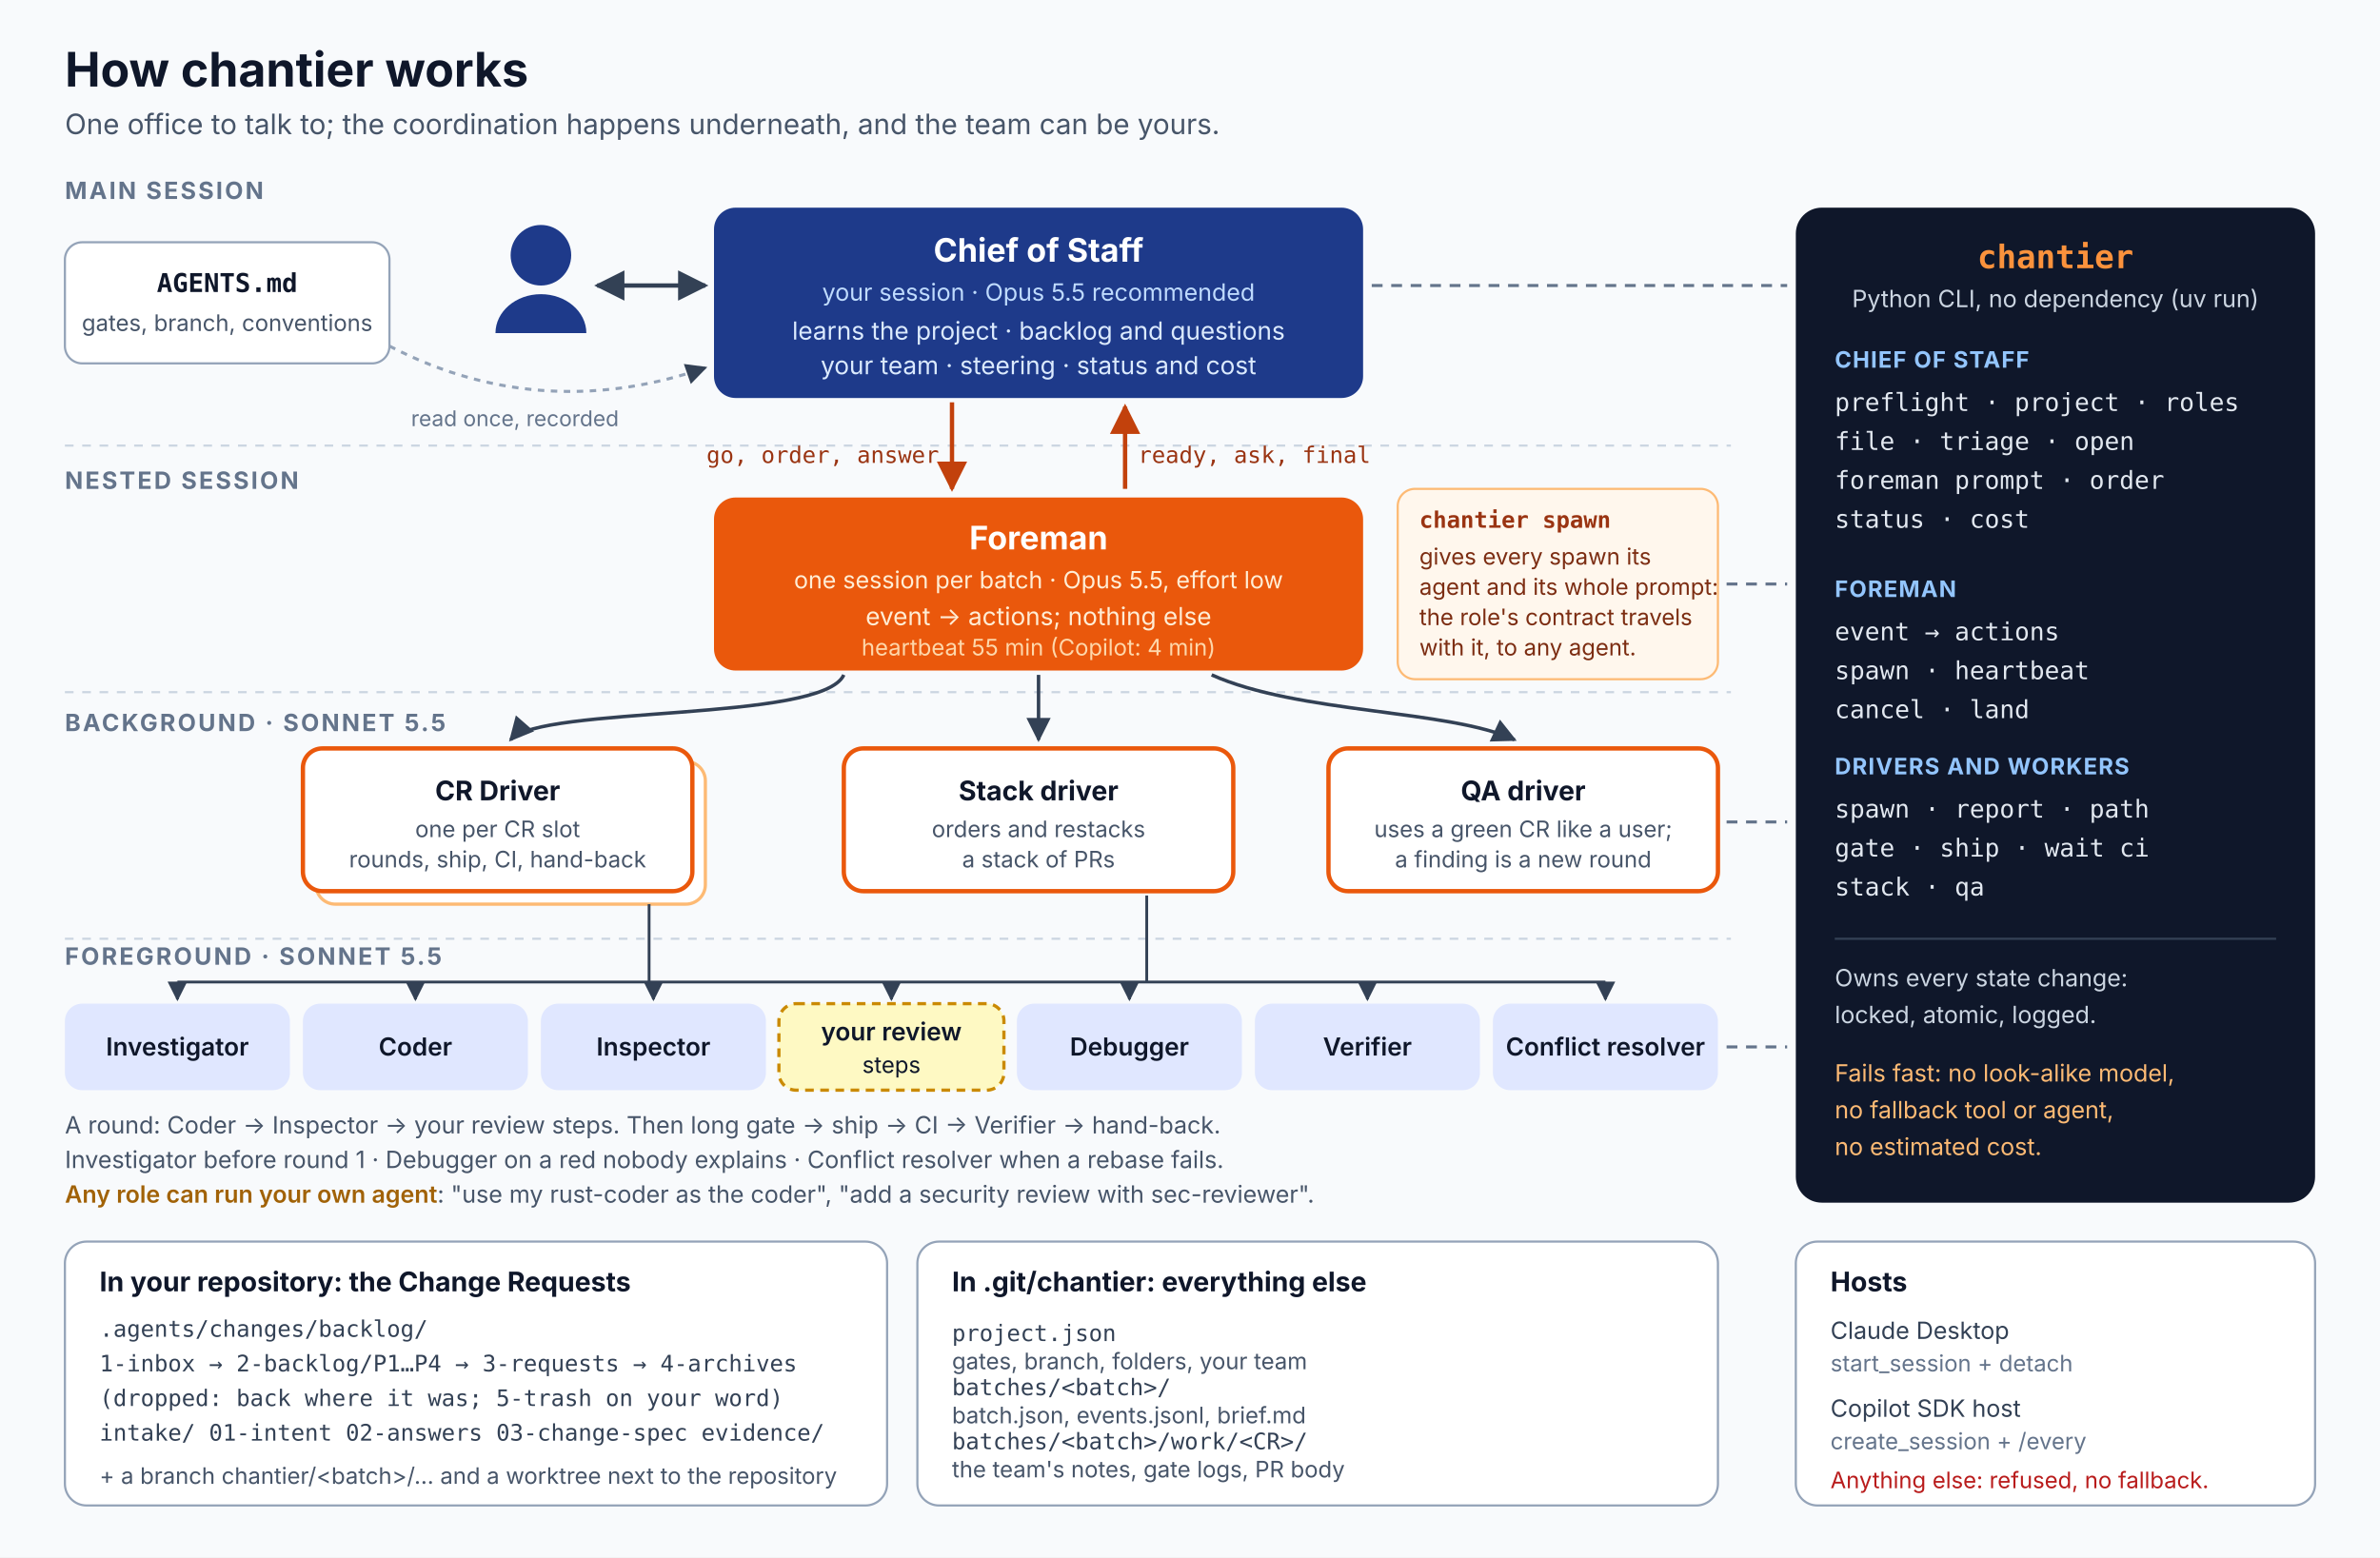
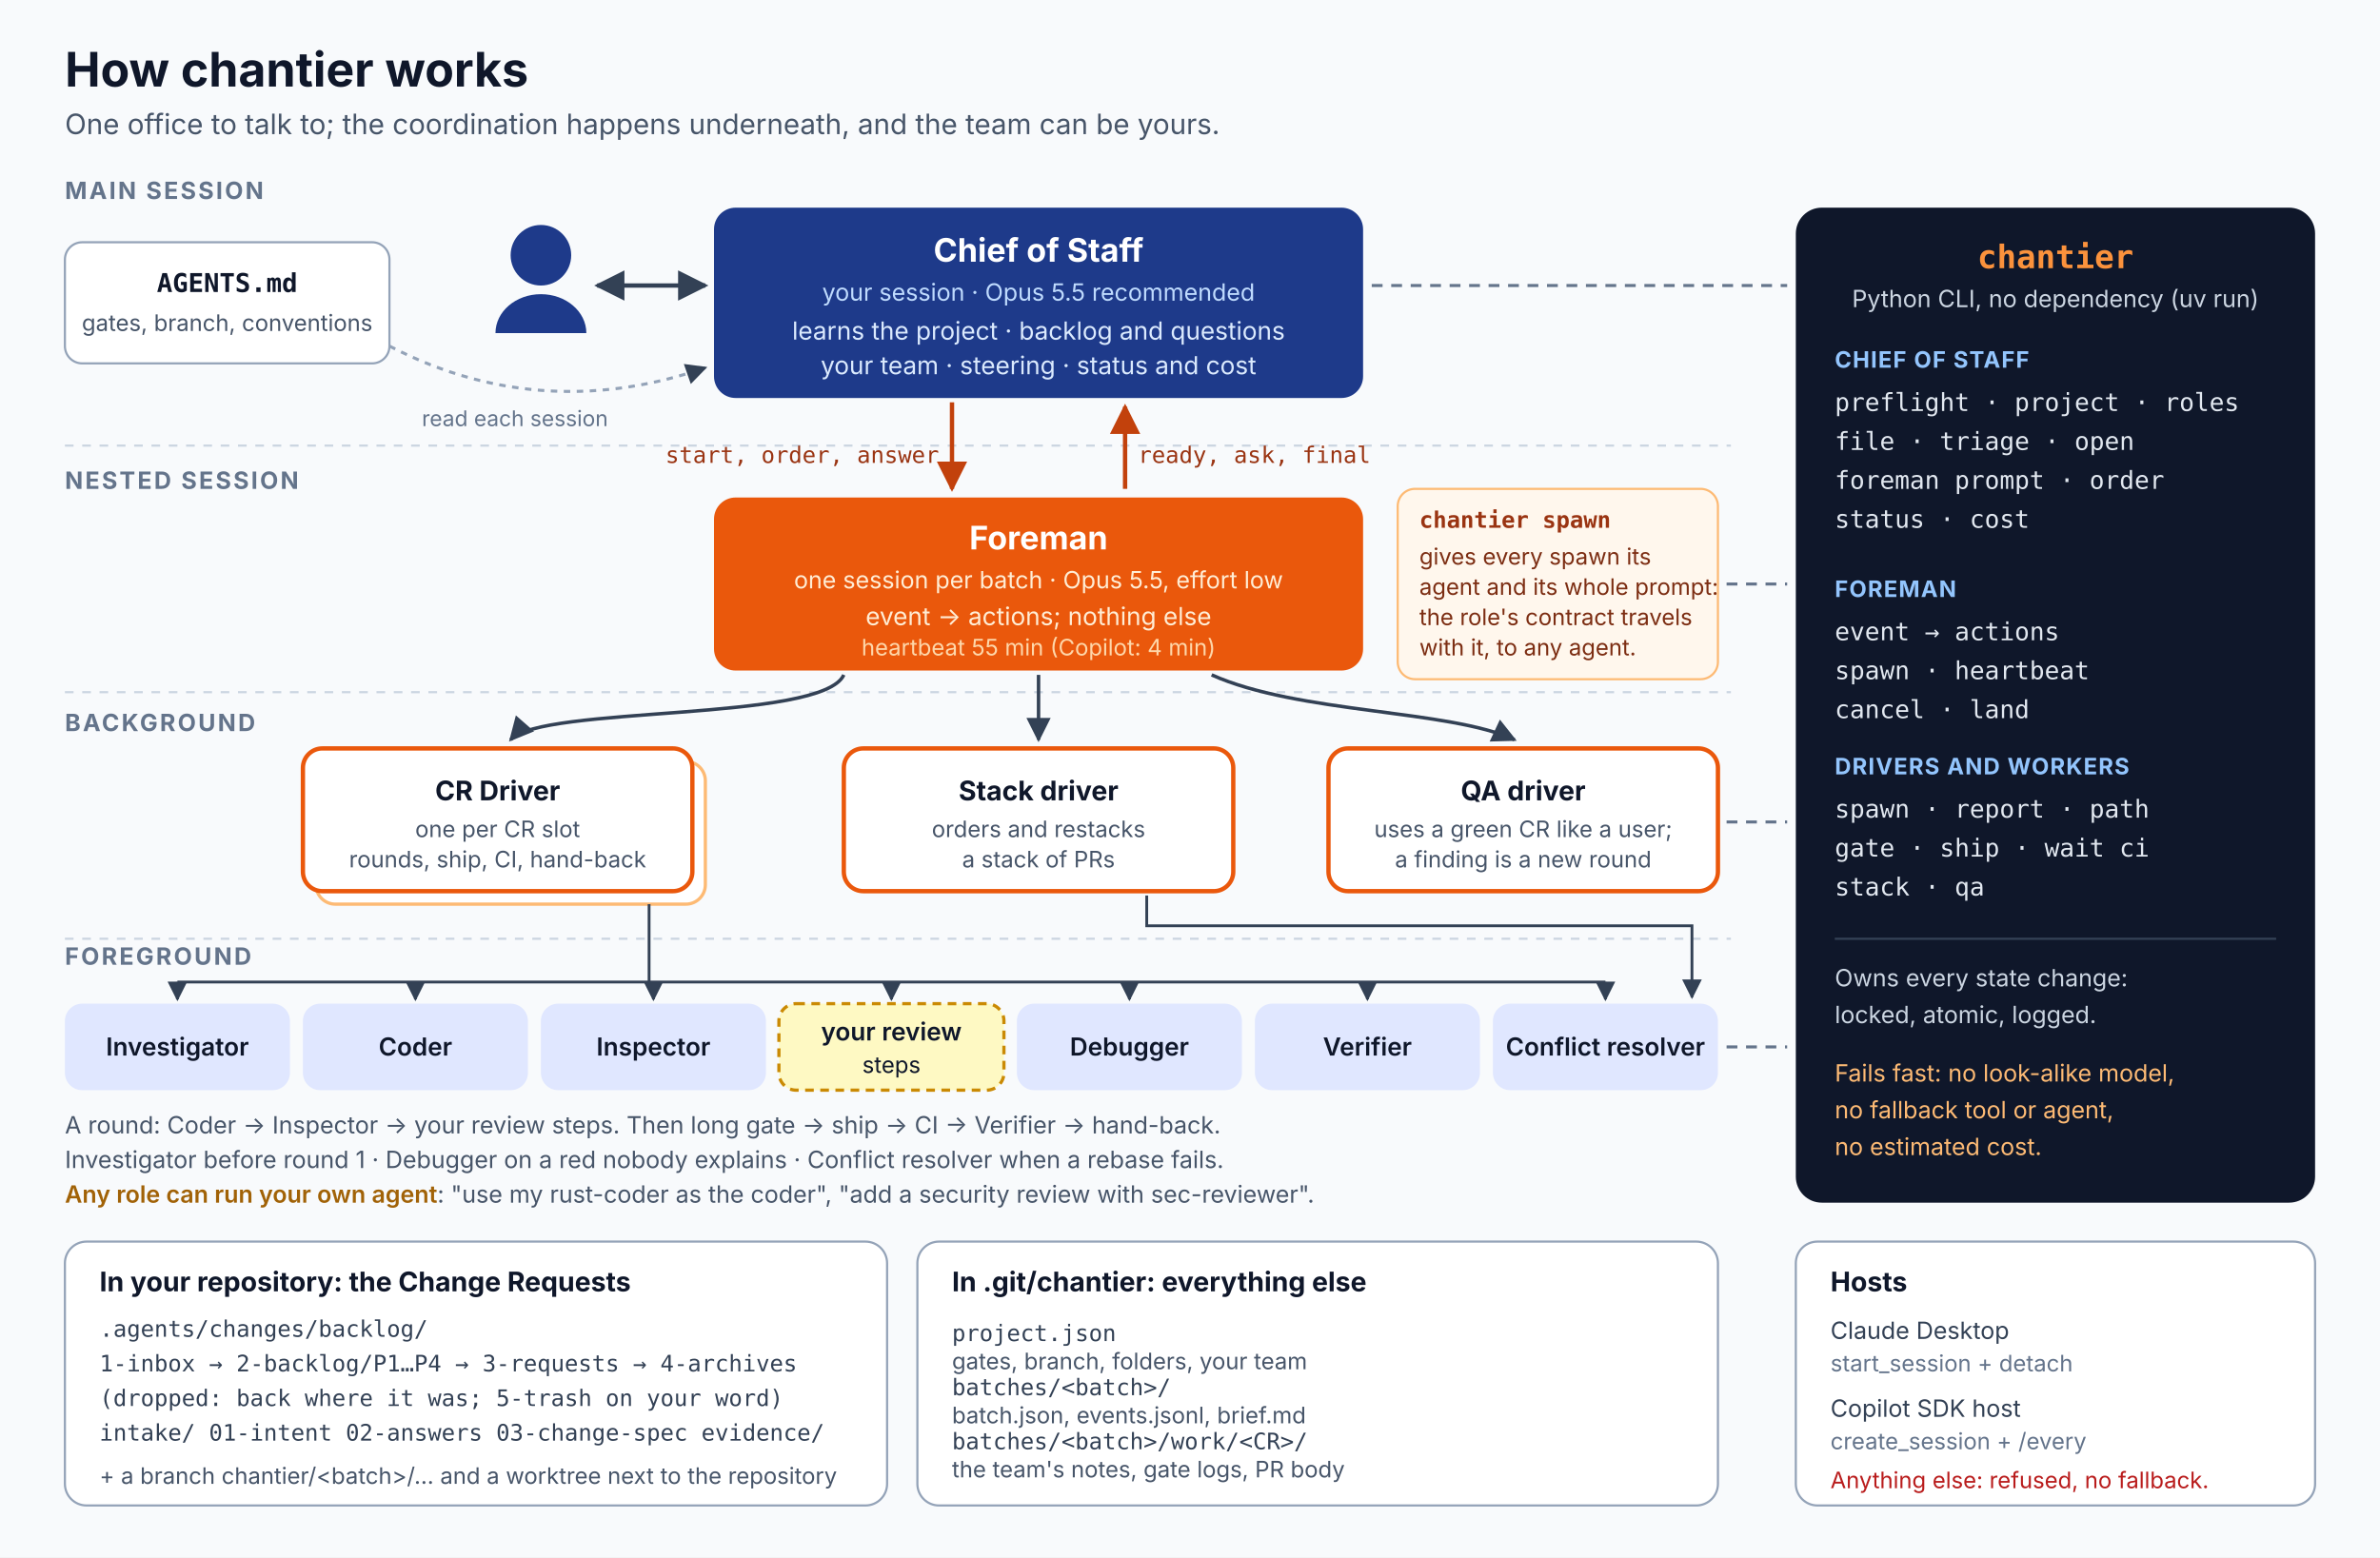
<svg xmlns="http://www.w3.org/2000/svg" viewBox="0 0 1100 720" width="1100" height="720" font-family="Inter, Segoe UI, Helvetica, Arial, sans-serif">
  <defs>
    <marker id="arrow" viewBox="0 0 10 10" refX="9" refY="5" markerWidth="7" markerHeight="7" orient="auto-start-reverse">
      <path d="M0,0 L10,5 L0,10 z" fill="#334155" />
    </marker>
    <marker id="arrow-orange" viewBox="0 0 10 10" refX="9" refY="5" markerWidth="7" markerHeight="7" orient="auto-start-reverse">
      <path d="M0,0 L10,5 L0,10 z" fill="#c2410c" />
    </marker>
  </defs>
  <rect width="1100" height="720" fill="#f8fafc" />
  <text x="30" y="40" font-size="22" font-weight="700" fill="#0f172a">How chantier works</text>
  <text x="30" y="62" font-size="13" fill="#475569">One office to talk to; the coordination happens underneath, and the team can be yours.</text>
  <g font-size="11" font-weight="700" fill="#64748b" letter-spacing="1">
    <text x="30" y="92">MAIN SESSION</text>
    <text x="30" y="226">NESTED SESSION</text>
-     <text x="30" y="338">BACKGROUND · SONNET 5.5</text>
-     <text x="30" y="446">FOREGROUND · SONNET 5.5</text>
+     <text x="30" y="338">BACKGROUND</text>
+     <text x="30" y="446">FOREGROUND</text>
  </g>
  <g stroke="#cbd5e1" stroke-dasharray="4 4">
    <line x1="30" y1="206" x2="800" y2="206" />
    <line x1="30" y1="320" x2="800" y2="320" />
    <line x1="30" y1="434" x2="800" y2="434" />
  </g>
  <rect x="30" y="112" width="150" height="56" rx="8" fill="#ffffff" stroke="#94a3b8" />
  <text x="105" y="135" font-size="12" font-weight="700" fill="#0f172a" text-anchor="middle" font-family="ui-monospace, Menlo, monospace">AGENTS.md</text>
  <text x="105" y="153" font-size="10.5" fill="#475569" text-anchor="middle">gates, branch, conventions</text>
  <path d="M180,160 C230,186 280,186 326,170" stroke="#94a3b8" stroke-width="1.4" fill="none" stroke-dasharray="3 3" marker-end="url(#arrow)" />
-   <text x="238" y="197" font-size="10" fill="#64748b" text-anchor="middle">read once, recorded</text>
+   <text x="238" y="197" font-size="10" fill="#64748b" text-anchor="middle">read each session</text>
  <circle cx="250" cy="118" r="14" fill="#1e3a8a" />
  <path d="M229,154 a21,18 0 0 1 42,0 z" fill="#1e3a8a" />
  <line x1="276" y1="132" x2="326" y2="132" stroke="#334155" stroke-width="2" marker-start="url(#arrow)" marker-end="url(#arrow)" />
  <rect x="330" y="96" width="300" height="88" rx="10" fill="#1e3a8a" />
  <text x="480" y="121" font-size="15" font-weight="700" fill="#ffffff" text-anchor="middle">Chief of Staff</text>
  <text x="480" y="139" font-size="11" fill="#bfdbfe" text-anchor="middle">your session · Opus 5.5 recommended</text>
  <text x="480" y="157" font-size="11.5" fill="#dbeafe" text-anchor="middle">learns the project · backlog and questions</text>
  <text x="480" y="173" font-size="11.5" fill="#dbeafe" text-anchor="middle">your team · steering · status and cost</text>
  <line x1="440" y1="186" x2="440" y2="226" stroke="#c2410c" stroke-width="2" marker-end="url(#arrow-orange)" />
  <line x1="520" y1="226" x2="520" y2="188" stroke="#c2410c" stroke-width="2" marker-end="url(#arrow-orange)" />
-   <text x="434" y="214" font-size="10.5" fill="#9a3412" text-anchor="end" font-family="ui-monospace, Menlo, monospace">go, order, answer</text>
+   <text x="434" y="214" font-size="10.5" fill="#9a3412" text-anchor="end" font-family="ui-monospace, Menlo, monospace">start, order, answer</text>
  <text x="526" y="214" font-size="10.5" fill="#9a3412" font-family="ui-monospace, Menlo, monospace">ready, ask, final</text>
  <rect x="330" y="230" width="300" height="80" rx="10" fill="#ea580c" />
  <text x="480" y="254" font-size="15" font-weight="700" fill="#ffffff" text-anchor="middle">Foreman</text>
  <text x="480" y="272" font-size="11" fill="#ffedd5" text-anchor="middle">one session per batch · Opus 5.5, effort low</text>
  <text x="480" y="289" font-size="11.5" fill="#ffedd5" text-anchor="middle">event → actions; nothing else</text>
  <text x="480" y="303" font-size="10.5" fill="#fed7aa" text-anchor="middle">heartbeat 55 min (Copilot: 4 min)</text>
  <rect x="646" y="226" width="148" height="88" rx="8" fill="#fff7ed" stroke="#fdba74" />
  <text x="656" y="244" font-size="10.5" font-weight="700" fill="#9a3412" font-family="ui-monospace, Menlo, monospace">chantier spawn</text>
  <g font-size="10.5" fill="#7c2d12">
    <text x="656" y="261">gives every spawn its</text>
    <text x="656" y="275">agent and its whole prompt:</text>
    <text x="656" y="289">the role's contract travels</text>
    <text x="656" y="303">with it, to any agent.</text>
  </g>
  <g font-size="12.5" font-weight="700" fill="#0f172a" text-anchor="middle">
    <rect x="146" y="352" width="180" height="66" rx="9" fill="#ffffff" stroke="#fdba74" stroke-width="1.5" />
    <rect x="140" y="346" width="180" height="66" rx="9" fill="#ffffff" stroke="#ea580c" stroke-width="2" />
    <text x="230" y="370">CR Driver</text>
    <text x="230" y="387" font-size="10.5" font-weight="400" fill="#475569">one per CR slot</text>
    <text x="230" y="401" font-size="10.5" font-weight="400" fill="#475569">rounds, ship, CI, hand-back</text>
    <rect x="390" y="346" width="180" height="66" rx="9" fill="#ffffff" stroke="#ea580c" stroke-width="2" />
    <text x="480" y="370">Stack driver</text>
    <text x="480" y="387" font-size="10.5" font-weight="400" fill="#475569">orders and restacks</text>
    <text x="480" y="401" font-size="10.5" font-weight="400" fill="#475569">a stack of PRs</text>
    <rect x="614" y="346" width="180" height="66" rx="9" fill="#ffffff" stroke="#ea580c" stroke-width="2" />
    <text x="704" y="370">QA driver</text>
    <text x="704" y="387" font-size="10.5" font-weight="400" fill="#475569">uses a green CR like a user;</text>
    <text x="704" y="401" font-size="10.5" font-weight="400" fill="#475569">a finding is a new round</text>
  </g>
  <g stroke="#334155" stroke-width="1.6" fill="none" marker-end="url(#arrow)">
    <path d="M390,312 C380,334 250,326 236,342" />
    <line x1="480" y1="312" x2="480" y2="342" />
    <path d="M560,312 C600,330 670,328 700,342" />
  </g>
  <g font-size="11.5" font-weight="600" fill="#0f172a" text-anchor="middle">
    <rect x="30" y="464" width="104" height="40" rx="8" fill="#e0e7ff" />
    <text x="82" y="488">Investigator</text>
    <rect x="140" y="464" width="104" height="40" rx="8" fill="#e0e7ff" />
    <text x="192" y="488">Coder</text>
    <rect x="250" y="464" width="104" height="40" rx="8" fill="#e0e7ff" />
    <text x="302" y="488">Inspector</text>
    <rect x="360" y="464" width="104" height="40" rx="8" fill="#fef9c3" stroke="#ca8a04" stroke-width="1.5" stroke-dasharray="4 3" />
    <text x="412" y="481">your review</text>
    <text x="412" y="496" font-size="10.5" font-weight="400">steps</text>
    <rect x="470" y="464" width="104" height="40" rx="8" fill="#e0e7ff" />
    <text x="522" y="488">Debugger</text>
    <rect x="580" y="464" width="104" height="40" rx="8" fill="#e0e7ff" />
    <text x="632" y="488">Verifier</text>
    <rect x="690" y="464" width="104" height="40" rx="8" fill="#e0e7ff" />
    <text x="742" y="488">Conflict resolver</text>
  </g>
  <g stroke="#334155" stroke-width="1.3" fill="none">
    <line x1="300" y1="418" x2="300" y2="454" />
-     <line x1="530" y1="414" x2="530" y2="454" />
    <line x1="82" y1="454" x2="742" y2="454" />
  </g>
+   <path d="M530,414 V428 H782 V461" stroke="#334155" stroke-width="1.3" fill="none" marker-end="url(#arrow)" />
  <g stroke="#334155" stroke-width="1.3" fill="none" marker-end="url(#arrow)">
    <line x1="82" y1="454" x2="82" y2="462" />
    <line x1="192" y1="454" x2="192" y2="462" />
    <line x1="302" y1="454" x2="302" y2="462" />
    <line x1="412" y1="454" x2="412" y2="462" />
    <line x1="522" y1="454" x2="522" y2="462" />
    <line x1="632" y1="454" x2="632" y2="462" />
    <line x1="742" y1="454" x2="742" y2="462" />
  </g>
  <g font-size="11" fill="#475569">
    <text x="30" y="524">A round: Coder → Inspector → your review steps. Then long gate → ship → CI → Verifier → hand-back.</text>
    <text x="30" y="540">Investigator before round 1 · Debugger on a red nobody explains · Conflict resolver when a rebase fails.</text>
    <text x="30" y="556">
      <tspan fill="#a16207" font-weight="600">Any role can run your own agent</tspan>: "use my rust-coder as the coder", "add a security review with sec-reviewer".</text>
  </g>
  <rect x="30" y="574" width="380" height="122" rx="10" fill="#ffffff" stroke="#94a3b8" />
  <text x="46" y="597" font-size="12.5" font-weight="700" fill="#0f172a">In your repository: the Change Requests</text>
  <g font-size="10.5" fill="#334155" font-family="ui-monospace, Menlo, monospace">
    <text x="46" y="618">.agents/changes/backlog/</text>
    <text x="46" y="634">1-inbox → 2-backlog/P1…P4 → 3-requests → 4-archives</text>
    <text x="46" y="650">(dropped: back where it was; 5-trash on your word)</text>
    <text x="46" y="666">intake/ 01-intent 02-answers 03-change-spec evidence/</text>
  </g>
  <text x="46" y="686" font-size="10.5" fill="#475569">+ a branch chantier/&lt;batch&gt;/… and a worktree next to the repository</text>
  <rect x="424" y="574" width="370" height="122" rx="10" fill="#ffffff" stroke="#94a3b8" />
  <text x="440" y="597" font-size="12.5" font-weight="700" fill="#0f172a">In .git/chantier: everything else</text>
  <g font-size="10.5" fill="#334155" font-family="ui-monospace, Menlo, monospace">
    <text x="440" y="620">project.json</text>
    <text x="440" y="645">batches/&lt;batch&gt;/</text>
    <text x="440" y="670">batches/&lt;batch&gt;/work/&lt;CR&gt;/</text>
  </g>
  <g font-size="10.5" fill="#475569">
    <text x="440" y="633">gates, branch, folders, your team</text>
    <text x="440" y="658">batch.json, events.jsonl, brief.md</text>
    <text x="440" y="683">the team's notes, gate logs, PR body</text>
  </g>
  <rect x="830" y="96" width="240" height="460" rx="12" fill="#0f172a" />
  <text x="950" y="124" font-size="15" font-weight="700" fill="#fb923c" text-anchor="middle" font-family="ui-monospace, Menlo, monospace">chantier</text>
  <text x="950" y="142" font-size="11" fill="#cbd5e1" text-anchor="middle">Python CLI, no dependency (uv run)</text>
  <g font-size="10.5" font-weight="700" fill="#93c5fd" letter-spacing="0.5">
    <text x="848" y="170">CHIEF OF STAFF</text>
    <text x="848" y="276">FOREMAN</text>
    <text x="848" y="358">DRIVERS AND WORKERS</text>
  </g>
  <g font-size="11.5" fill="#e2e8f0" font-family="ui-monospace, Menlo, monospace">
    <text x="848" y="190">preflight · project · roles</text>
    <text x="848" y="208">file · triage · open</text>
    <text x="848" y="226">foreman prompt · order</text>
    <text x="848" y="244">status · cost</text>
    <text x="848" y="296">event → actions</text>
    <text x="848" y="314">spawn · heartbeat</text>
    <text x="848" y="332">cancel · land</text>
    <text x="848" y="378">spawn · report · path</text>
    <text x="848" y="396">gate · ship · wait ci</text>
    <text x="848" y="414">stack · qa</text>
  </g>
  <line x1="848" y1="434" x2="1052" y2="434" stroke="#334155" />
  <g font-size="11" fill="#cbd5e1">
    <text x="848" y="456">Owns every state change:</text>
    <text x="848" y="473">locked, atomic, logged.</text>
  </g>
  <g font-size="11" fill="#fdba74">
    <text x="848" y="500">Fails fast: no look-alike model,</text>
    <text x="848" y="517">no fallback tool or agent,</text>
    <text x="848" y="534">no estimated cost.</text>
  </g>
  <g stroke="#64748b" stroke-width="1.4" stroke-dasharray="5 4">
    <line x1="634" y1="132" x2="826" y2="132" />
    <line x1="798" y1="270" x2="826" y2="270" />
    <line x1="798" y1="380" x2="826" y2="380" />
    <line x1="798" y1="484" x2="826" y2="484" />
  </g>
  <rect x="830" y="574" width="240" height="122" rx="10" fill="#ffffff" stroke="#94a3b8" />
  <text x="846" y="597" font-size="12.5" font-weight="700" fill="#0f172a">Hosts</text>
  <g font-size="11" fill="#334155">
    <text x="846" y="619">Claude Desktop</text>
    <text x="846" y="634" font-size="10.5" fill="#64748b">start_session + detach</text>
    <text x="846" y="655">Copilot SDK host</text>
    <text x="846" y="670" font-size="10.5" fill="#64748b">create_session + /every</text>
  </g>
  <text x="846" y="688" font-size="10.5" fill="#b91c1c">Anything else: refused, no fallback.</text>
</svg>
